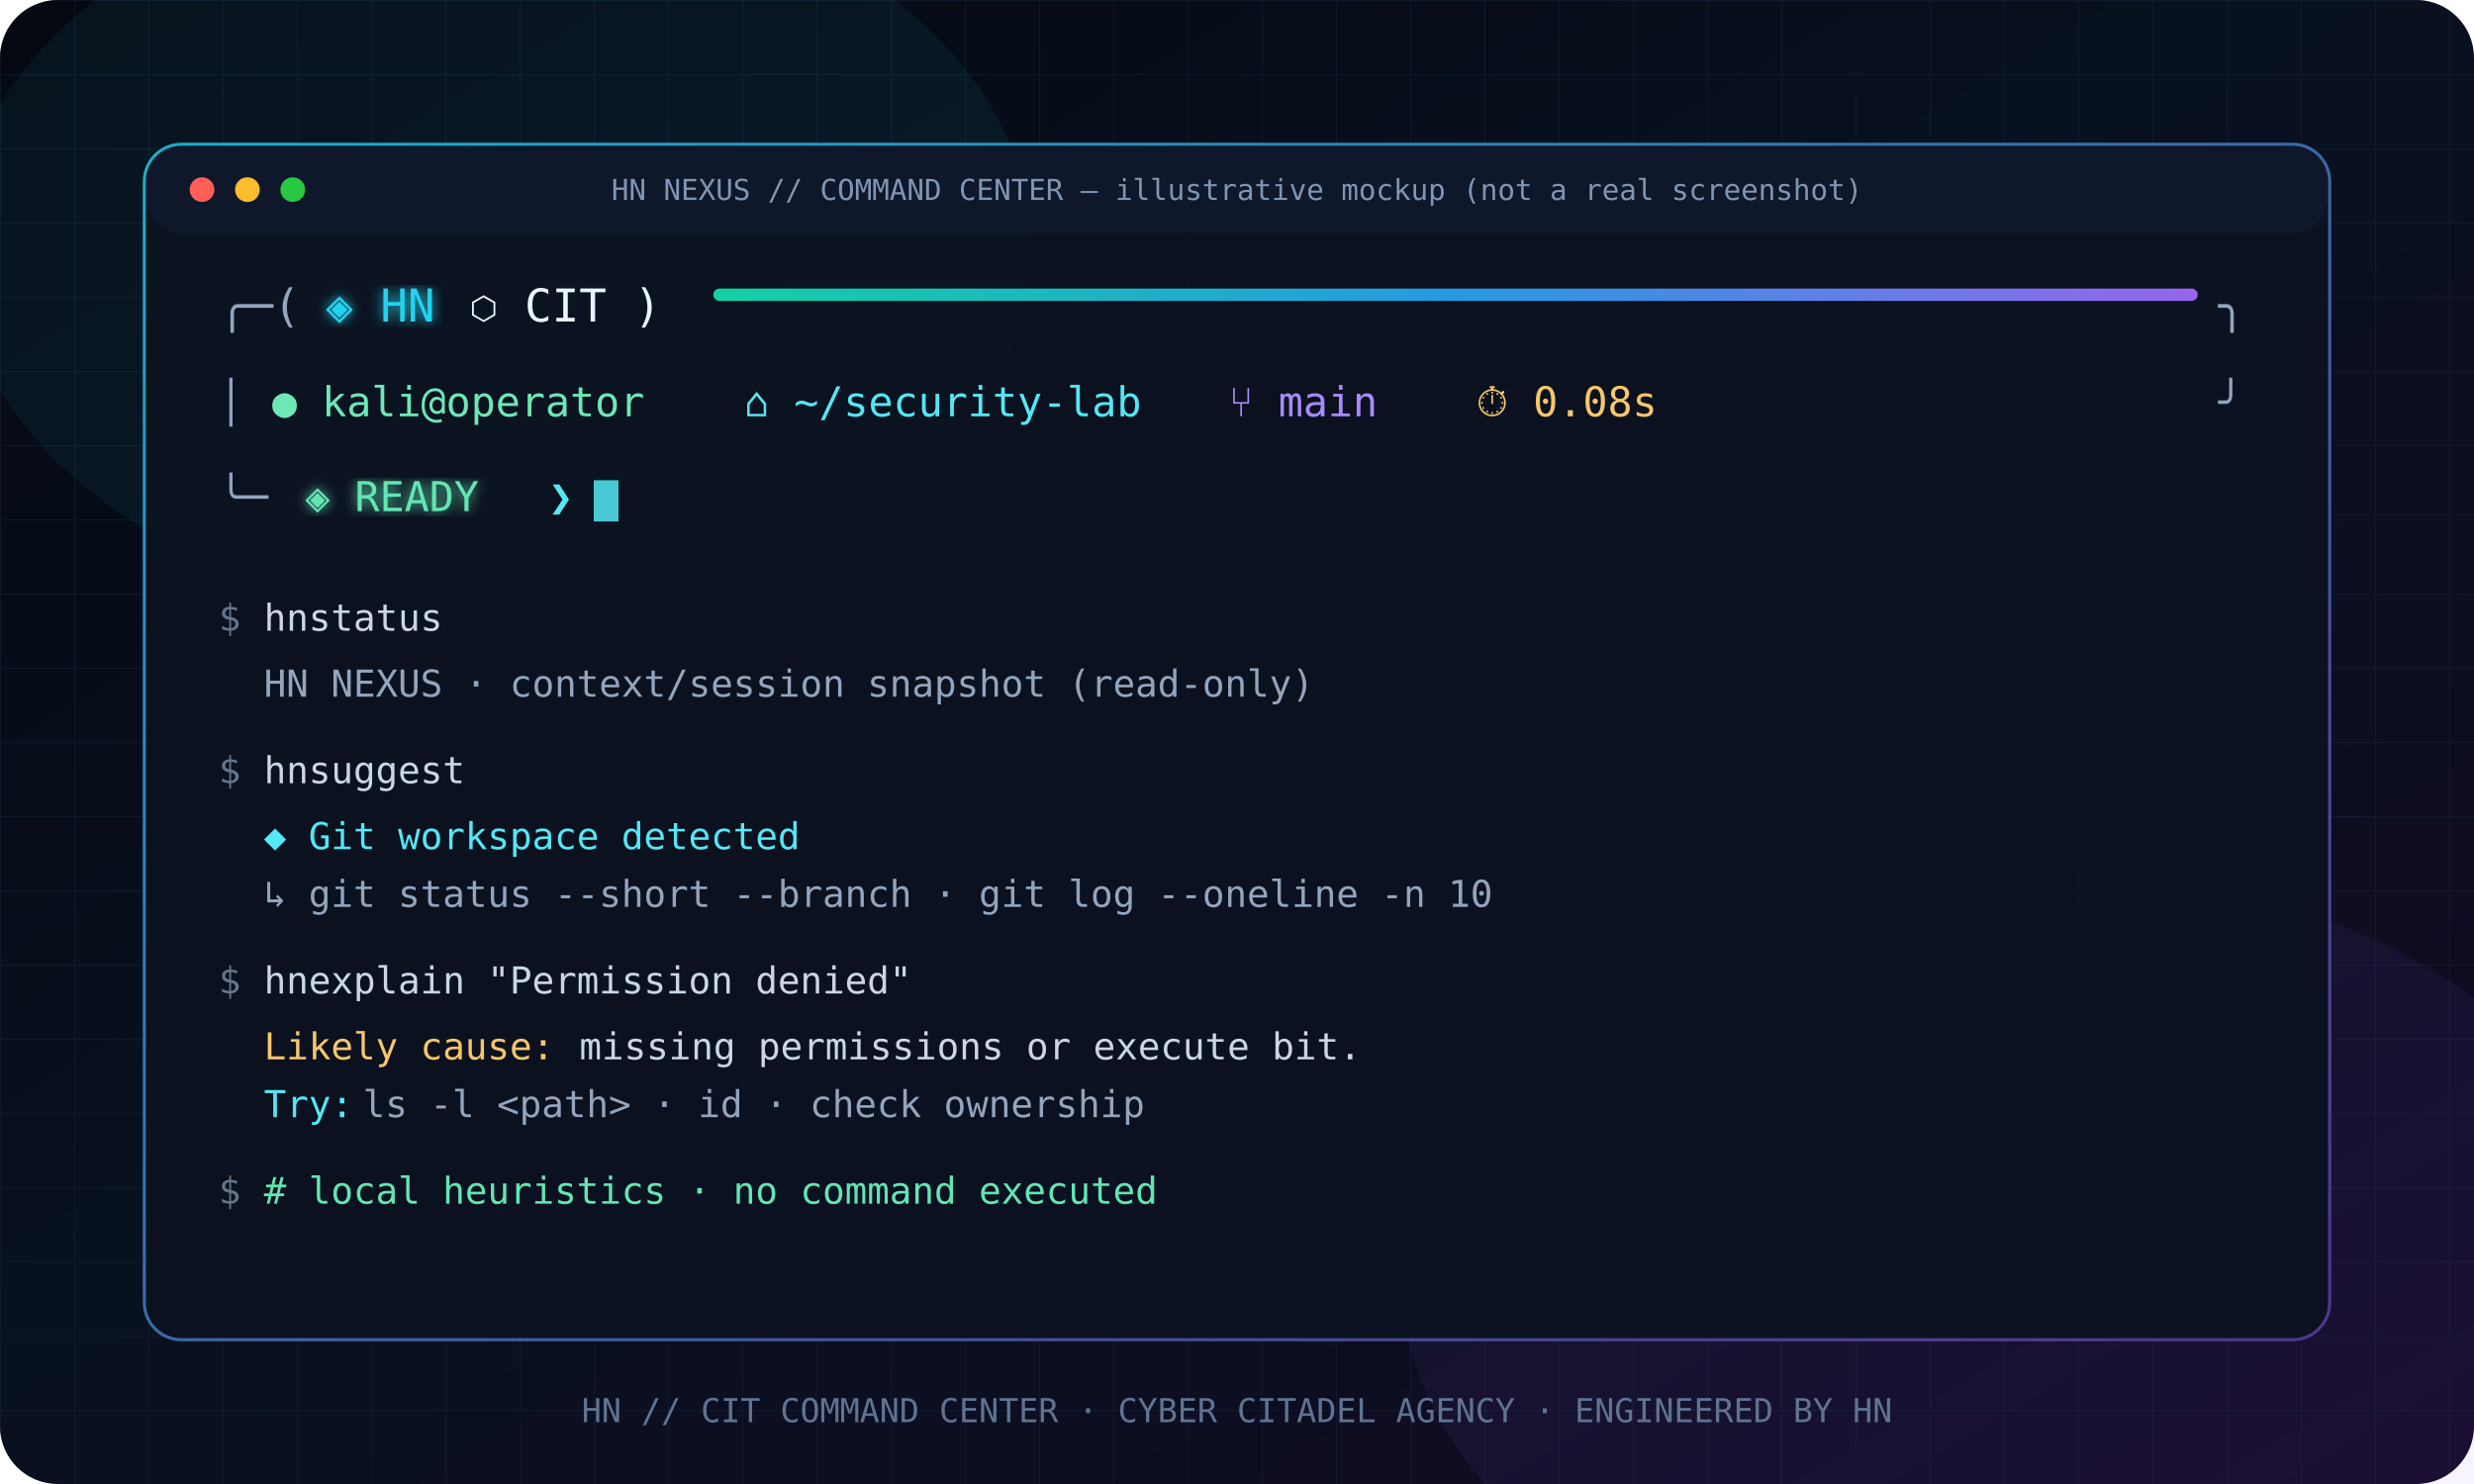
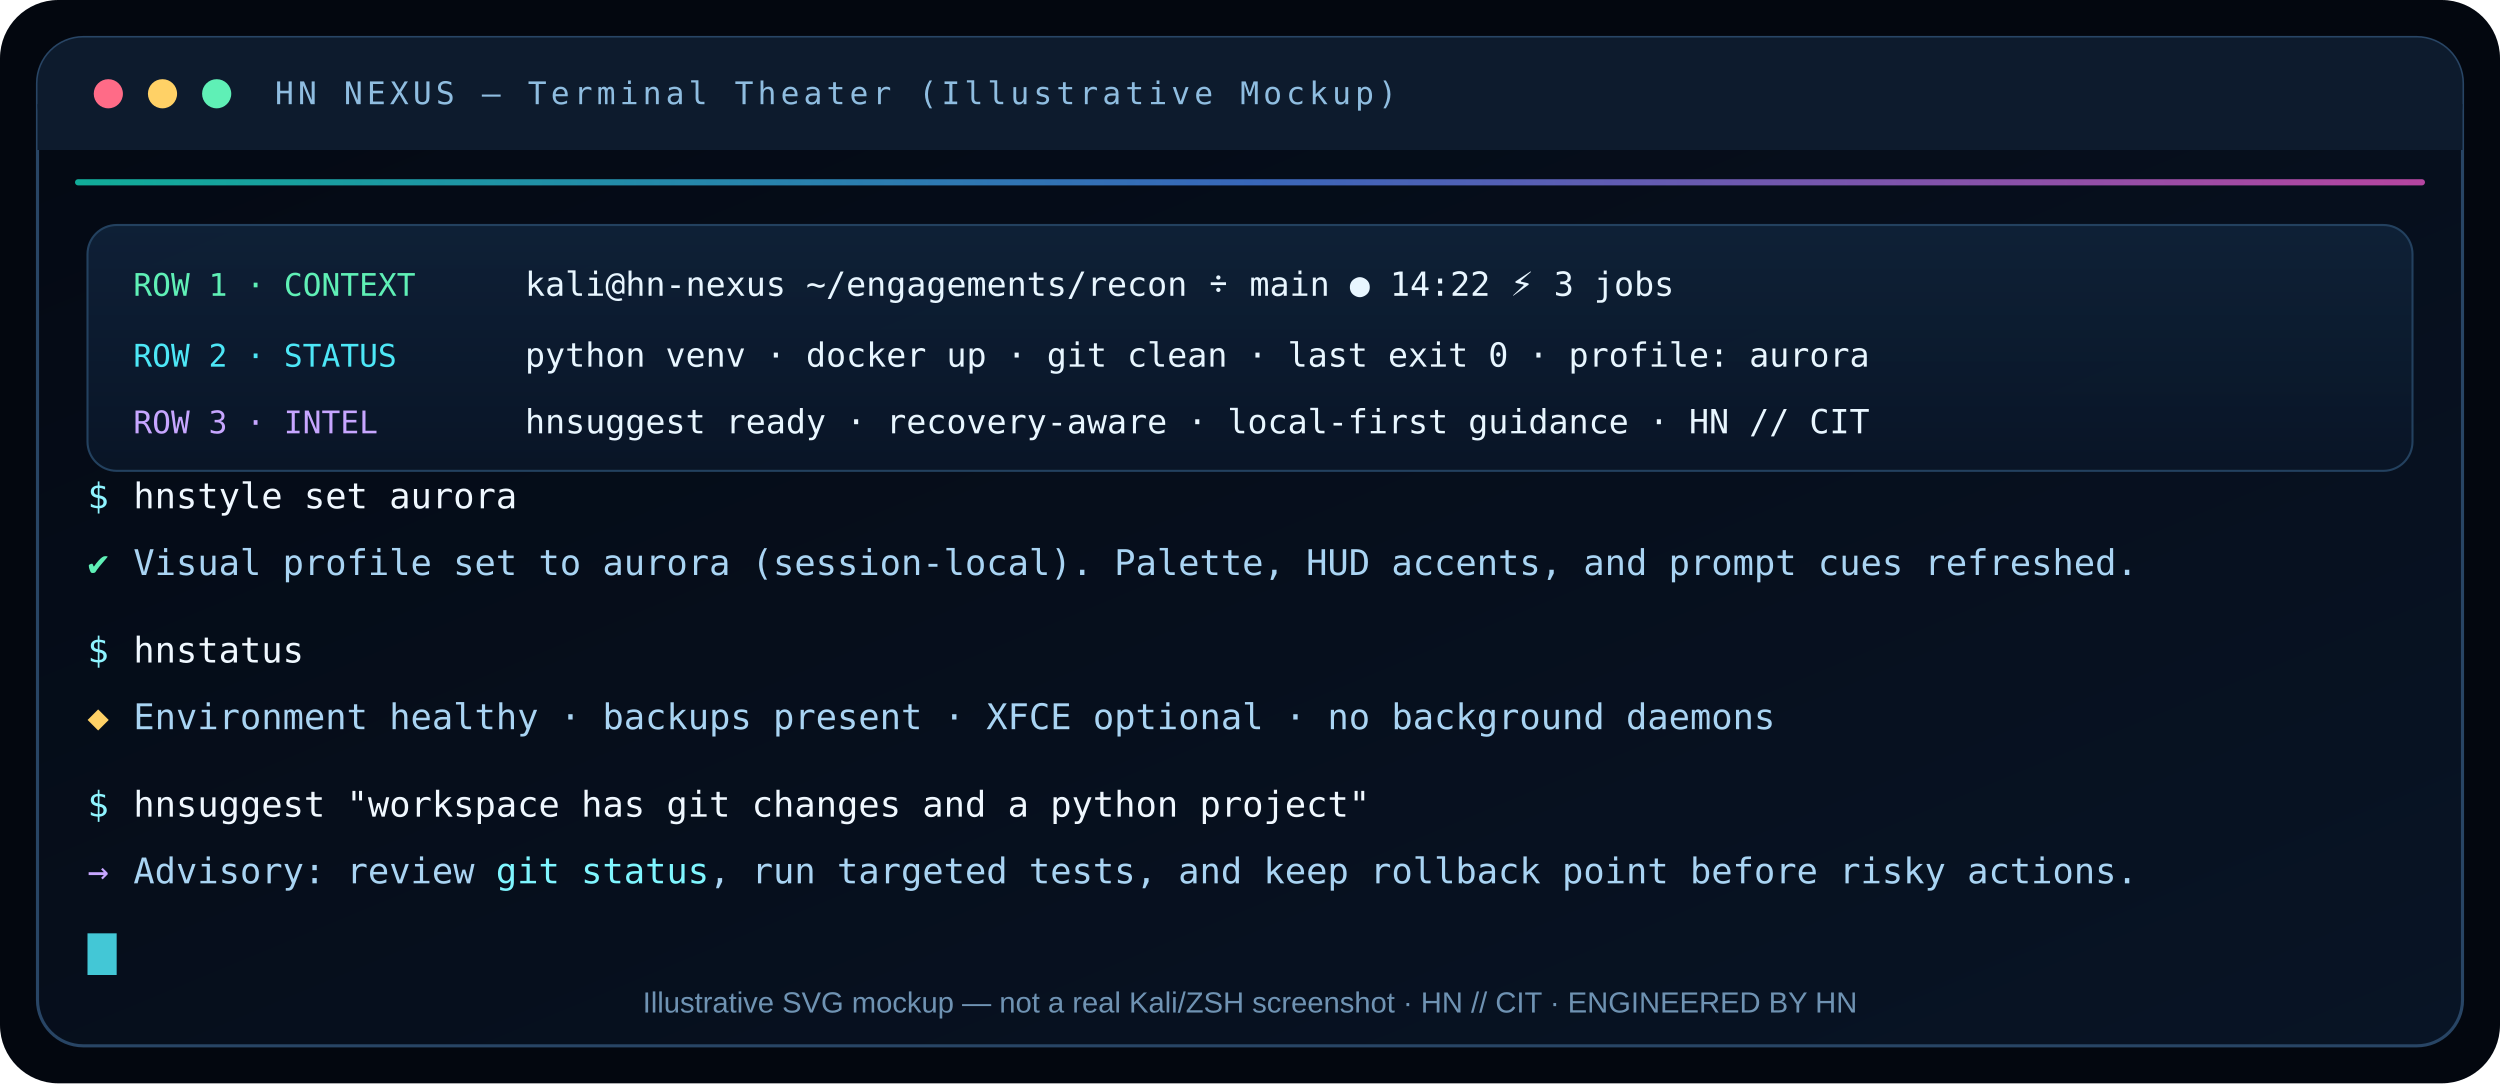
- <svg xmlns="http://www.w3.org/2000/svg" viewBox="0 0 1200 720" role="img" aria-labelledby="title desc">
+ <svg xmlns="http://www.w3.org/2000/svg" viewBox="0 0 1200 520" role="img" aria-labelledby="title desc">
  <defs>
-     <linearGradient id="bg" x1="0" y1="0" x2="1" y2="1">
-       <stop offset="0%" stop-color="#050810" />
-       <stop offset="45%" stop-color="#08111f" />
-       <stop offset="100%" stop-color="#120a24" />
+     <linearGradient id="bg" x1="0%" y1="0%" x2="100%" y2="100%">
+       <stop offset="0%" stop-color="#040913" />
+       <stop offset="100%" stop-color="#081425" />
    </linearGradient>
-     <linearGradient id="rail" x1="0" y1="0" x2="1" y2="0">
-       <stop offset="0%" stop-color="#14d8aa" />
-       <stop offset="50%" stop-color="#28a0eb" />
-       <stop offset="100%" stop-color="#9b69f5" />
+     <linearGradient id="bar" x1="0%" y1="0%" x2="100%" y2="0%">
+       <stop offset="0%" stop-color="#17f1d1" />
+       <stop offset="50%" stop-color="#4f8dff" />
+       <stop offset="100%" stop-color="#ff5dd8" />
    </linearGradient>
-     <linearGradient id="frame" x1="0" y1="0" x2="1" y2="1">
-       <stop offset="0%" stop-color="#22d3ee" stop-opacity="0.8" />
-       <stop offset="100%" stop-color="#8b5cf6" stop-opacity="0.5" />
+     <linearGradient id="panel" x1="0%" y1="0%" x2="0%" y2="100%">
+       <stop offset="0%" stop-color="#0f2138" stop-opacity=".95" />
+       <stop offset="100%" stop-color="#091526" stop-opacity=".98" />
    </linearGradient>
-     <filter id="glow">
-       <feGaussianBlur stdDeviation="3" result="b" />
+     <filter id="glow" x="-20%" y="-20%" width="140%" height="140%">
+       <feGaussianBlur stdDeviation="6" result="b" />
      <feMerge>
        <feMergeNode in="b" />
        <feMergeNode in="SourceGraphic" />
      </feMerge>
    </filter>
-     <pattern id="grid" width="36" height="36" patternUnits="userSpaceOnUse">
-       <path d="M36 0H0V36" fill="none" stroke="#17263d" stroke-width="1" />
-     </pattern>
  </defs>
-   <rect width="1200" height="720" rx="28" fill="url(#bg)" />
-   <rect width="1200" height="720" rx="28" fill="url(#grid)" opacity="0.45" />
-   <ellipse cx="240" cy="120" rx="260" ry="180" fill="#22d3ee" opacity="0.06" />
-   <ellipse cx="980" cy="620" rx="300" ry="200" fill="#8b5cf6" opacity="0.07" />
-   <g transform="translate(70,70)">
-     <rect width="1060" height="580" rx="18" fill="#0b1220" fill-opacity="0.92" stroke="url(#frame)" stroke-width="1.5" />
-     <rect x="1" y="1" width="1058" height="42" rx="17" fill="#0f172a" />
-     <circle cx="28" cy="22" r="6" fill="#ff5f57" />
-     <circle cx="50" cy="22" r="6" fill="#febc2e" />
-     <circle cx="72" cy="22" r="6" fill="#28c840" />
-     <text x="530" y="27" text-anchor="middle" font-family="monospace" font-size="14" fill="#7f95b3">HN NEXUS // COMMAND CENTER — illustrative mockup (not a real screenshot)</text>
-     <g transform="translate(36,86)" font-family="'DejaVu Sans Mono','Cascadia Mono',monospace">
-       <text x="0" y="0" font-size="22" fill="#93a4bd">╭─(</text>
-       <text x="52" y="0" font-size="22" fill="#22d3ee" filter="url(#glow)">◈ HN</text>
-       <text x="122" y="0" font-size="22" fill="#e6f7ff"> ⬡ CIT )</text>
-       <rect x="240" y="-16" width="720" height="6" rx="3" fill="url(#rail)" opacity="0.95" />
-       <text x="970" y="0" font-size="22" fill="#93a4bd">╮</text>
-       <text x="0" y="46" font-size="20" fill="#93a4bd">│</text>
-       <text x="26" y="46" font-size="20" fill="#6ee7b7">● kali@operator</text>
-       <text x="255" y="46" font-size="20" fill="#54e7f4">⌂ ~/security-lab</text>
-       <text x="490" y="46" font-size="20" fill="#a78bfa">⑂ main</text>
-       <text x="610" y="46" font-size="20" fill="#f7c66b">⏱ 0.08s</text>
-       <text x="970" y="46" font-size="20" fill="#93a4bd">╯</text>
-       <text x="0" y="92" font-size="20" fill="#93a4bd">╰─</text>
-       <text x="42" y="92" font-size="20" fill="#62e6b2" filter="url(#glow)">◈ READY</text>
-       <text x="160" y="92" font-size="20" fill="#54e7f4">❯</text>
-       <rect x="182" y="77" width="12" height="20" fill="#54e7f4" opacity="0.85" />
-       <g font-size="18" fill="#c8d6e8">
-         <text x="0" y="150" fill="#64748b">$</text>
-         <text x="22" y="150">hnstatus</text>
-         <text x="22" y="182" fill="#93a4bd">HN NEXUS · context/session snapshot (read-only)</text>
-         <text x="0" y="224" fill="#64748b">$</text>
-         <text x="22" y="224">hnsuggest</text>
-         <text x="22" y="256" fill="#54e7f4">◆ Git workspace detected</text>
-         <text x="22" y="284" fill="#93a4bd">↳ git status --short --branch  ·  git log --oneline -n 10</text>
-         <text x="0" y="326" fill="#64748b">$</text>
-         <text x="22" y="326">hnexplain "Permission denied"</text>
-         <text x="22" y="358" fill="#f7c66b">Likely cause:</text>
-         <text x="175" y="358"> missing permissions or execute bit.</text>
-         <text x="22" y="386" fill="#54e7f4">Try:</text>
-         <text x="70" y="386" fill="#93a4bd"> ls -l &lt;path&gt; · id · check ownership</text>
-         <text x="0" y="428" fill="#64748b">$</text>
-         <text x="22" y="428" fill="#62e6b2"># local heuristics · no command executed</text>
-       </g>
-     </g>
+   <rect width="1200" height="520" rx="28" fill="#03070f" />
+   <rect x="18" y="18" width="1164" height="484" rx="22" fill="url(#bg)" stroke="#284565" stroke-width="1.5" />
+   <rect x="18" y="18" width="1164" height="54" rx="22" fill="#0d1b2d" />
+   <rect x="18" y="50" width="1164" height="22" fill="#0d1b2d" />
+   <circle cx="52" cy="45" r="7" fill="#ff6b87" />
+   <circle cx="78" cy="45" r="7" fill="#ffd166" />
+   <circle cx="104" cy="45" r="7" fill="#5ff0b6" />
+   <text x="132" y="50" font-family="'DM Mono',Consolas,monospace" font-size="15" fill="#8fbde0" letter-spacing="2">HN NEXUS — Terminal Theater (Illustrative Mockup)</text>
+   <rect x="36" y="86" width="1128" height="3" rx="1.5" fill="url(#bar)" opacity=".7" />
+   <g transform="translate(42,108)" font-family="'DM Mono',Consolas,monospace">
+     <rect x="0" y="0" width="1116" height="118" rx="14" fill="url(#panel)" stroke="#23415f" />
+     <text x="22" y="34" font-size="15" fill="#5ff0b6">ROW 1 · CONTEXT</text>
+     <text x="210" y="34" font-size="16" fill="#e8f6ff">kali@hn-nexus  ~/engagements/recon   main  ●  14:22  ⚡ 3 jobs</text>
+     <text x="22" y="68" font-size="15" fill="#4de7f7">ROW 2 · STATUS</text>
+     <text x="210" y="68" font-size="16" fill="#e8f6ff">python venv  ·  docker up  ·  git clean  ·  last exit 0  ·  profile: aurora</text>
+     <text x="22" y="100" font-size="15" fill="#c7a6ff">ROW 3 · INTEL</text>
+     <text x="210" y="100" font-size="16" fill="#e8f6ff">hnsuggest ready  ·  recovery-aware  ·  local-first guidance  ·  HN // CIT</text>
  </g>
-   <text x="600" y="690" text-anchor="middle" font-family="monospace" font-size="16" fill="#5f7391">HN // CIT COMMAND CENTER  ·  CYBER CITADEL AGENCY  ·  ENGINEERED BY HN</text>
+   <g transform="translate(42,244)" font-family="'DM Mono',Consolas,monospace" font-size="17">
+     <text x="0" y="0" fill="#8ff4ff">$</text>
+     <text x="22" y="0" fill="#f0f8ff">hnstyle set aurora</text>
+     <text x="0" y="32" fill="#5ff0b6">✔</text>
+     <text x="22" y="32" fill="#a9d4f3">Visual profile set to aurora (session-local). Palette, HUD accents, and prompt cues refreshed.</text>
+     <text x="0" y="74" fill="#8ff4ff">$</text>
+     <text x="22" y="74" fill="#f0f8ff">hnstatus</text>
+     <text x="0" y="106" fill="#ffd166">◆</text>
+     <text x="22" y="106" fill="#a9d4f3">Environment healthy · backups present · XFCE optional · no background daemons</text>
+     <text x="0" y="148" fill="#8ff4ff">$</text>
+     <text x="22" y="148" fill="#f0f8ff">hnsuggest "workspace has git changes and a python project"</text>
+     <text x="0" y="180" fill="#c7a6ff">→</text>
+     <text x="22" y="180" fill="#a9d4f3">Advisory: review <tspan fill="#7ff6ff">git status</tspan>, run targeted tests, and keep rollback point before risky actions.</text>
+     <rect x="0" y="204" width="14" height="20" fill="#4de7f7" opacity=".85" />
+   </g>
+   <text x="600" y="486" text-anchor="middle" font-family="'Space Grotesk','Segoe UI',Arial,sans-serif" font-size="14" fill="#6f93b3">Illustrative SVG mockup — not a real Kali/ZSH screenshot · HN // CIT · ENGINEERED BY HN</text>
</svg>
